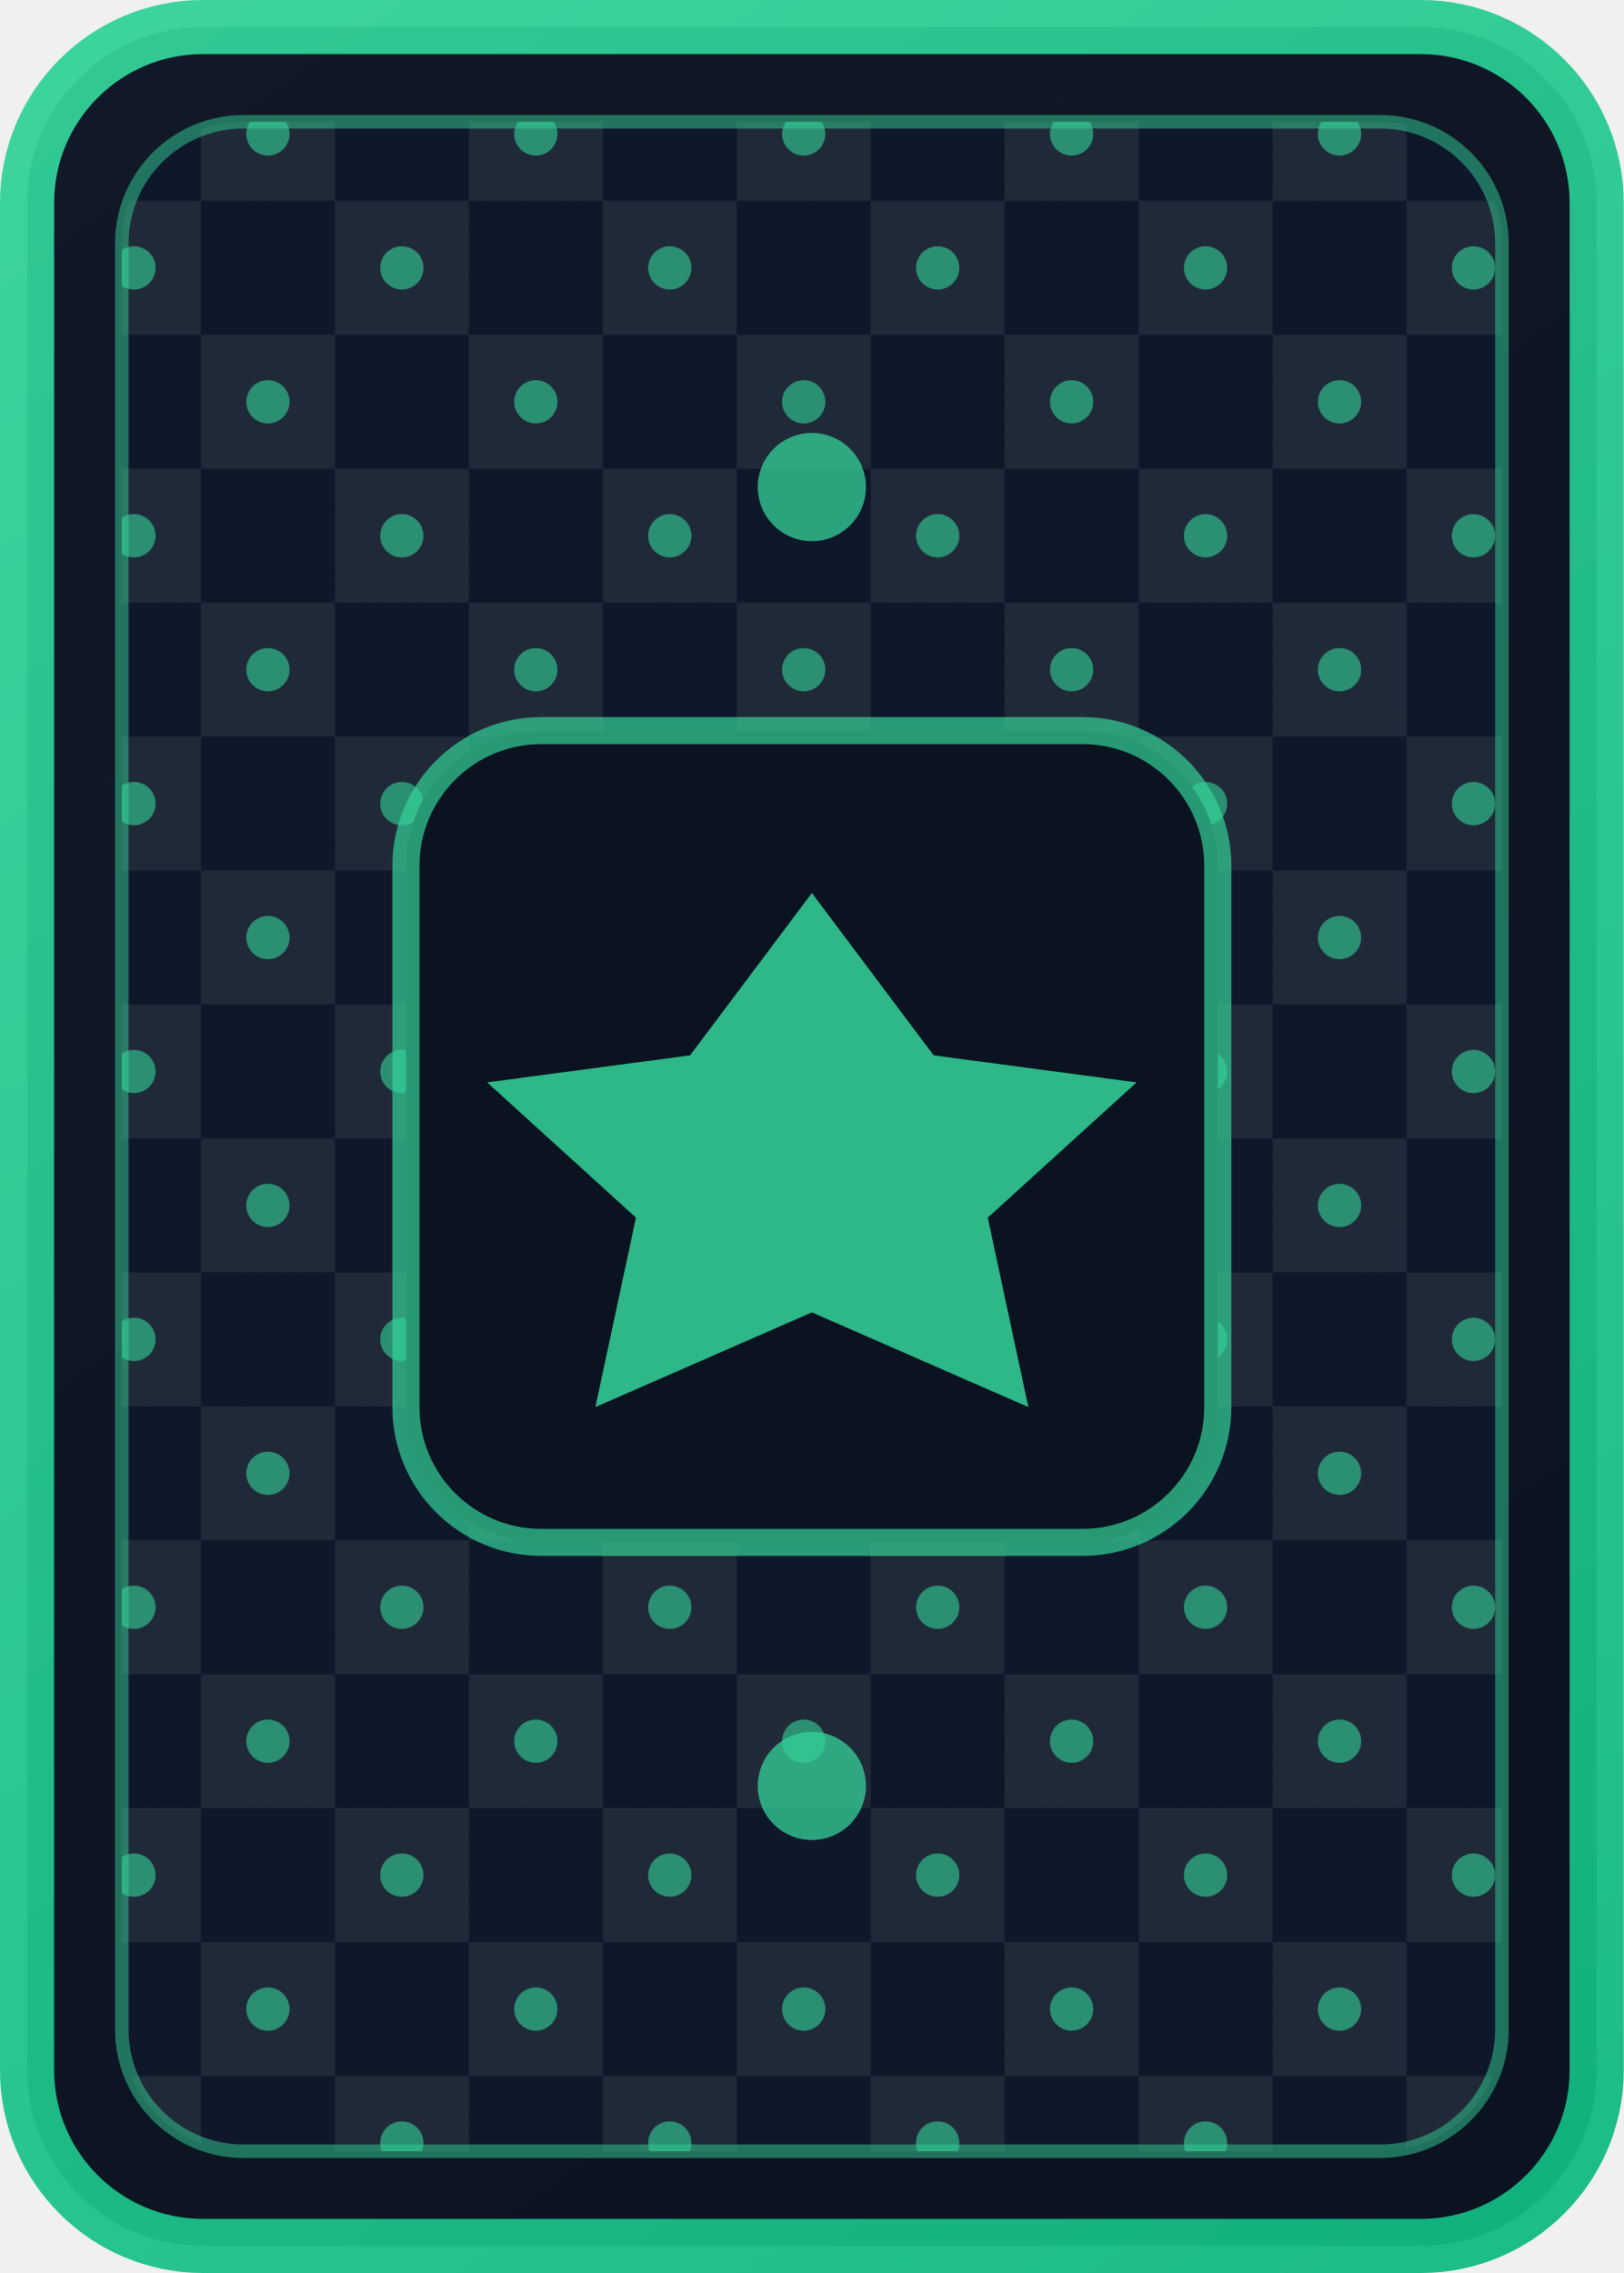
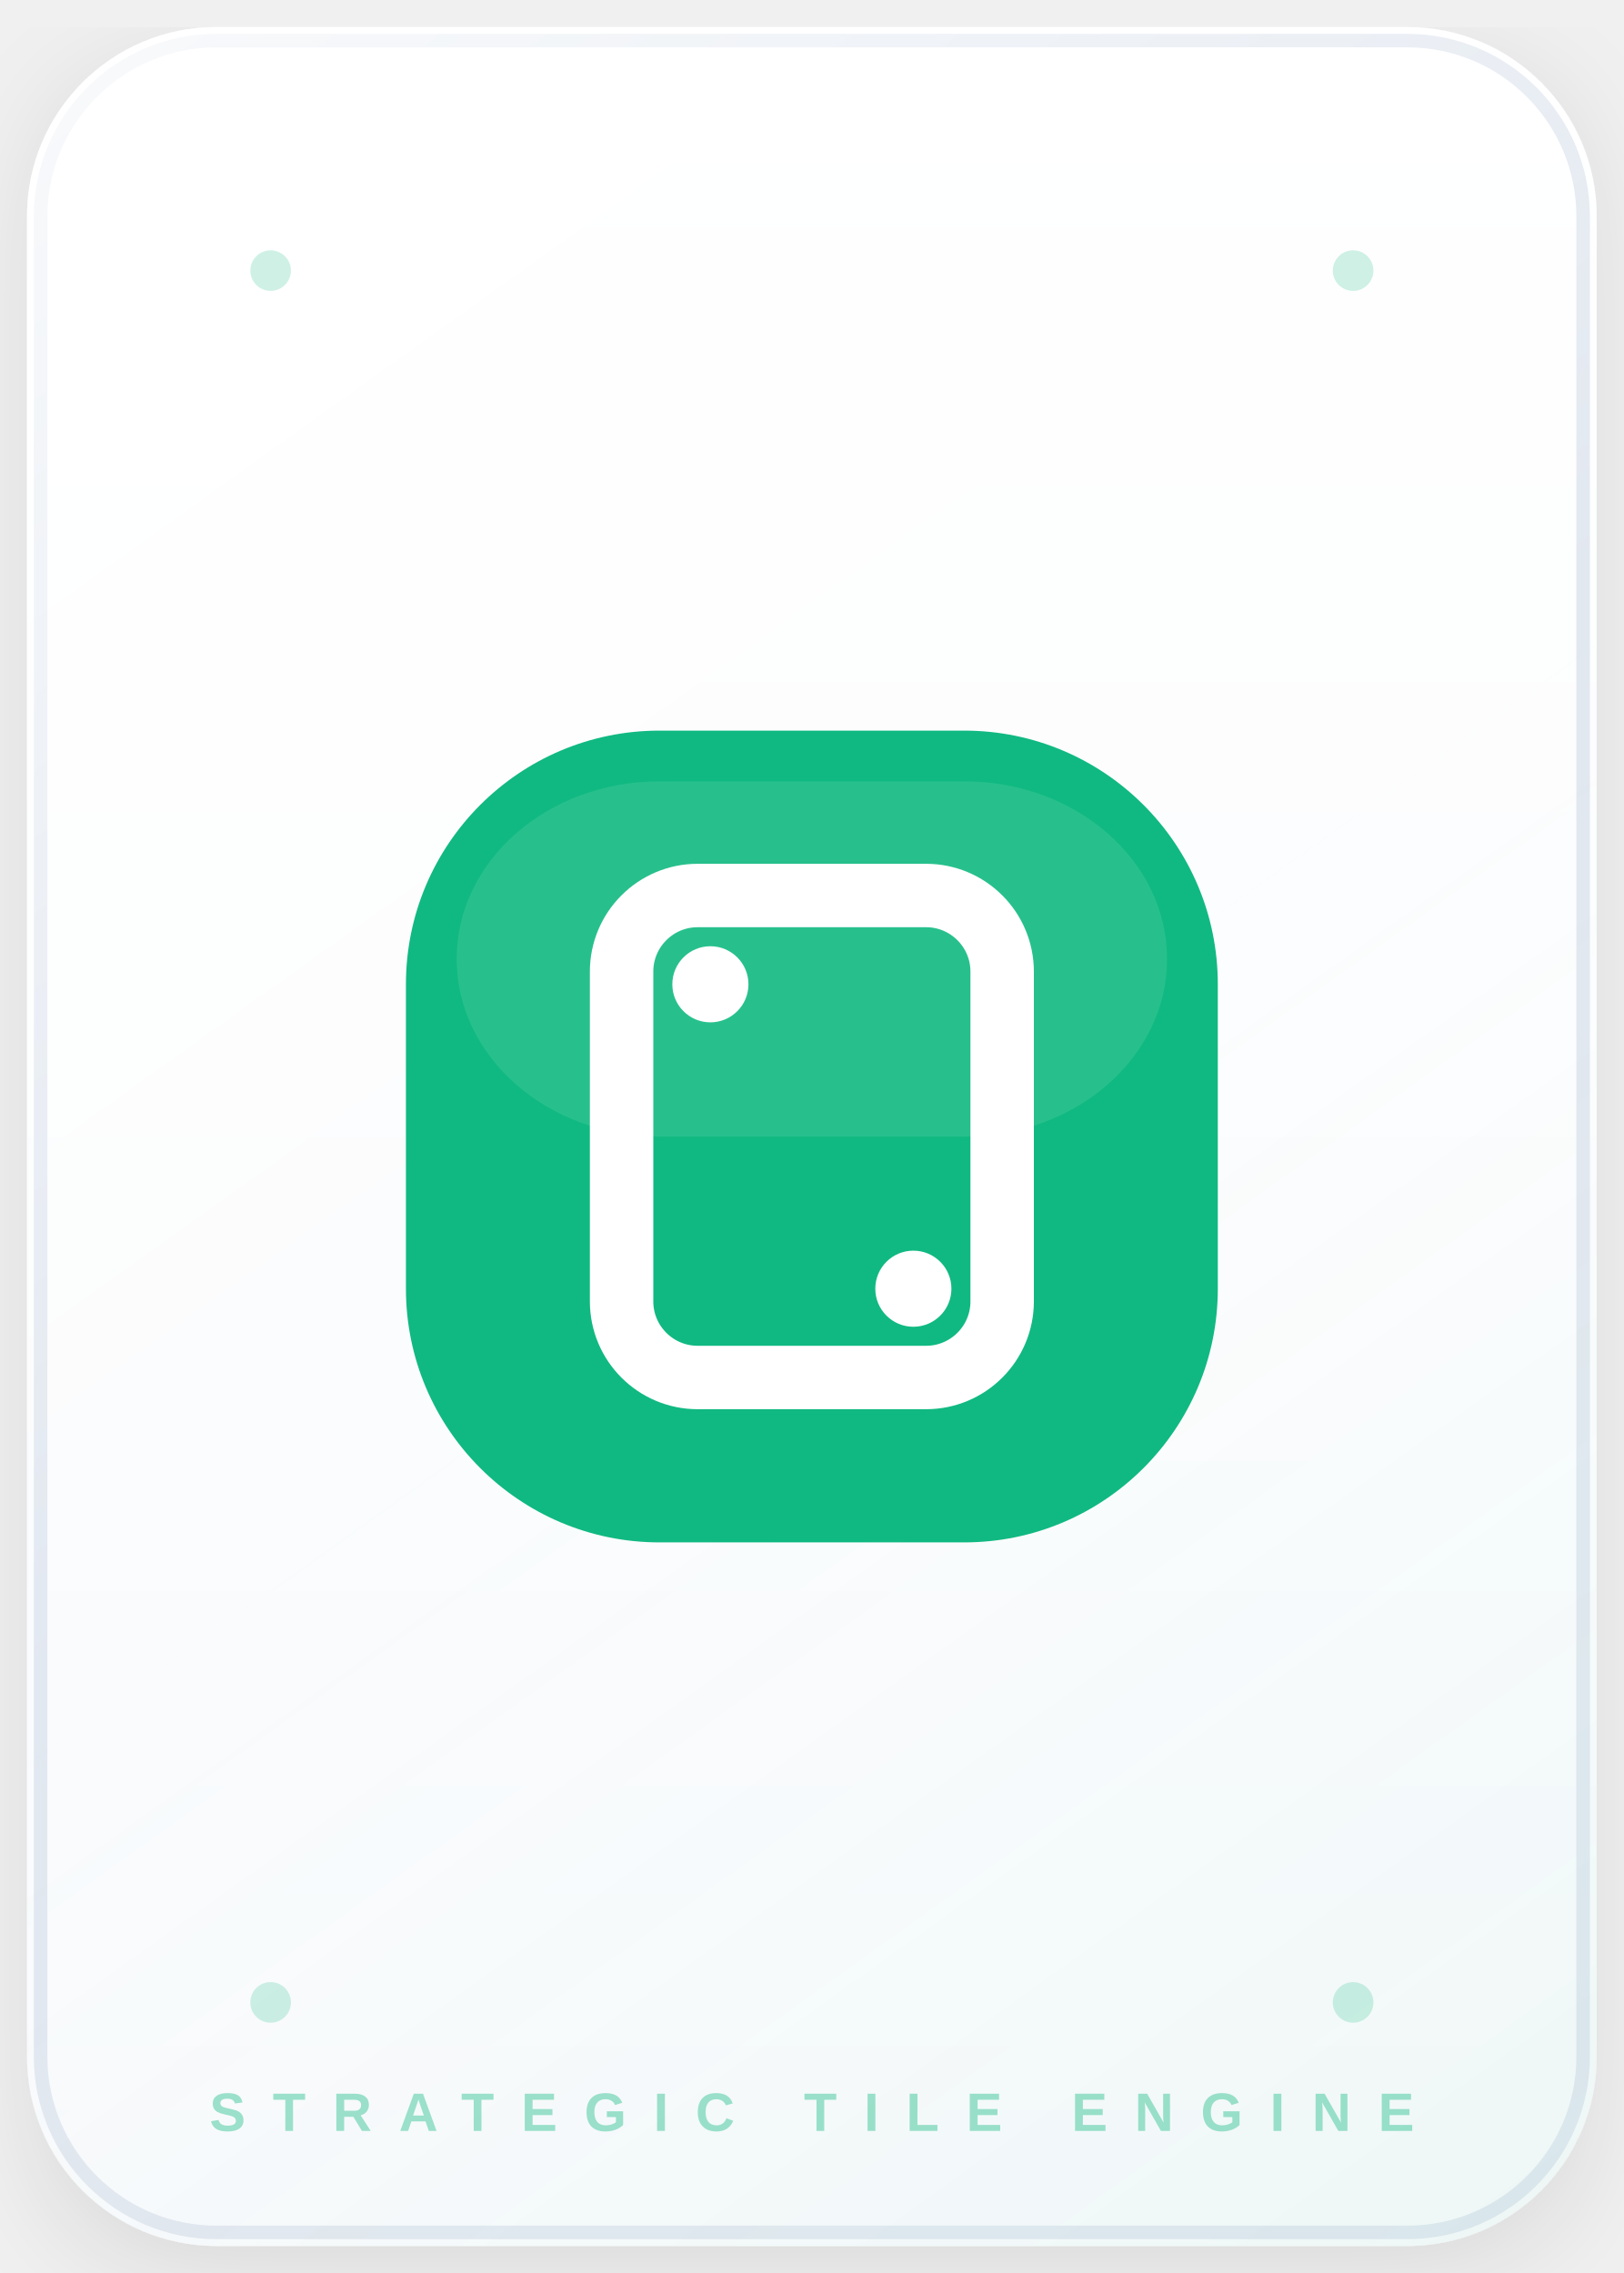
<svg xmlns="http://www.w3.org/2000/svg" width="240" height="336" viewBox="0 0 240 336" fill="none">
  <defs>
-     <linearGradient id="bg" x1="0" y1="0" x2="240" y2="336" gradientUnits="userSpaceOnUse">
-       <stop stop-color="#111827" />
-       <stop offset="1" stop-color="#0B1220" />
+     <linearGradient id="base_gradient" x1="120" y1="0" x2="120" y2="336" gradientUnits="userSpaceOnUse">
+       <stop stop-color="#FFFFFF" />
+       <stop offset="1" stop-color="#F8FAFC" />
    </linearGradient>
-     <linearGradient id="edge" x1="0" y1="0" x2="240" y2="336" gradientUnits="userSpaceOnUse">
-       <stop stop-color="#34D399" stop-opacity="0.95" />
-       <stop offset="1" stop-color="#10B981" stop-opacity="0.95" />
+     <linearGradient id="gloss_overlay" x1="0" y1="0" x2="240" y2="336" gradientUnits="userSpaceOnUse">
+       <stop stop-color="white" stop-opacity="0.8" />
+       <stop offset="0.5" stop-color="white" stop-opacity="0" />
+       <stop offset="1" stop-color="#10B981" stop-opacity="0.05" />
    </linearGradient>
-     <pattern id="pattern" width="28" height="28" patternUnits="userSpaceOnUse" patternTransform="rotate(45)">
-       <rect width="28" height="28" fill="#0F172A" />
-       <path d="M14 0L28 14L14 28L0 14L14 0Z" fill="#1F2937" />
-       <circle cx="14" cy="14" r="3.2" fill="#34D399" fill-opacity="0.6" />
-     </pattern>
+     <filter id="tile_depth" x="-10%" y="-10%" width="120%" height="120%">
+       <feDropShadow dx="0" dy="4" stdDeviation="8" flood-opacity="0.1" />
+     </filter>
  </defs>
-   <rect x="4" y="4" width="232" height="328" rx="26" fill="url(#bg)" stroke="url(#edge)" stroke-width="8" />
-   <rect x="18" y="18" width="204" height="300" rx="18" fill="url(#pattern)" stroke="#34D399" stroke-opacity="0.5" stroke-width="2" />
-   <rect x="60" y="108" width="120" height="120" rx="20" fill="#0B1220" stroke="#34D399" stroke-opacity="0.7" stroke-width="4" />
-   <path d="M120 132L138 156L168 160L146 180L152 208L120 194L88 208L94 180L72 160L102 156L120 132Z" fill="#34D399" fill-opacity="0.85" />
-   <circle cx="120" cy="264" r="8" fill="#34D399" fill-opacity="0.75" />
-   <circle cx="120" cy="72" r="8" fill="#34D399" fill-opacity="0.75" />
+   <rect x="4" y="4" width="232" height="328" rx="28" fill="url(#base_gradient)" filter="url(#tile_depth)" />
+   <rect x="6" y="6" width="228" height="324" rx="26" stroke="#E2E8F0" stroke-width="2" />
+   <rect x="4" y="4" width="232" height="328" rx="28" fill="url(#gloss_overlay)" />
+   <g transform="translate(60, 108) scale(3.75)">
+     <rect width="32" height="32" rx="10" fill="#10B981" />
+     <rect x="8.5" y="6.5" width="15" height="19" rx="3" stroke="white" stroke-width="2.5" />
+     <circle cx="12" cy="10" r="1.5" fill="white" />
+     <circle cx="20" cy="22" r="1.5" fill="white" />
+     <rect x="2" y="2" width="28" height="14" rx="8" fill="white" fill-opacity="0.1" />
+   </g>
+   <circle cx="40" cy="40" r="3" fill="#10B981" fill-opacity="0.2" />
+   <circle cx="200" cy="40" r="3" fill="#10B981" fill-opacity="0.2" />
+   <circle cx="40" cy="296" r="3" fill="#10B981" fill-opacity="0.2" />
+   <circle cx="200" cy="296" r="3" fill="#10B981" fill-opacity="0.2" />
+   <text x="120" y="315" text-anchor="middle" font-family="Arial" font-size="8" font-weight="900" fill="#10B981" fill-opacity="0.4" letter-spacing="4">STRATEGIC TILE ENGINE</text>
</svg>
